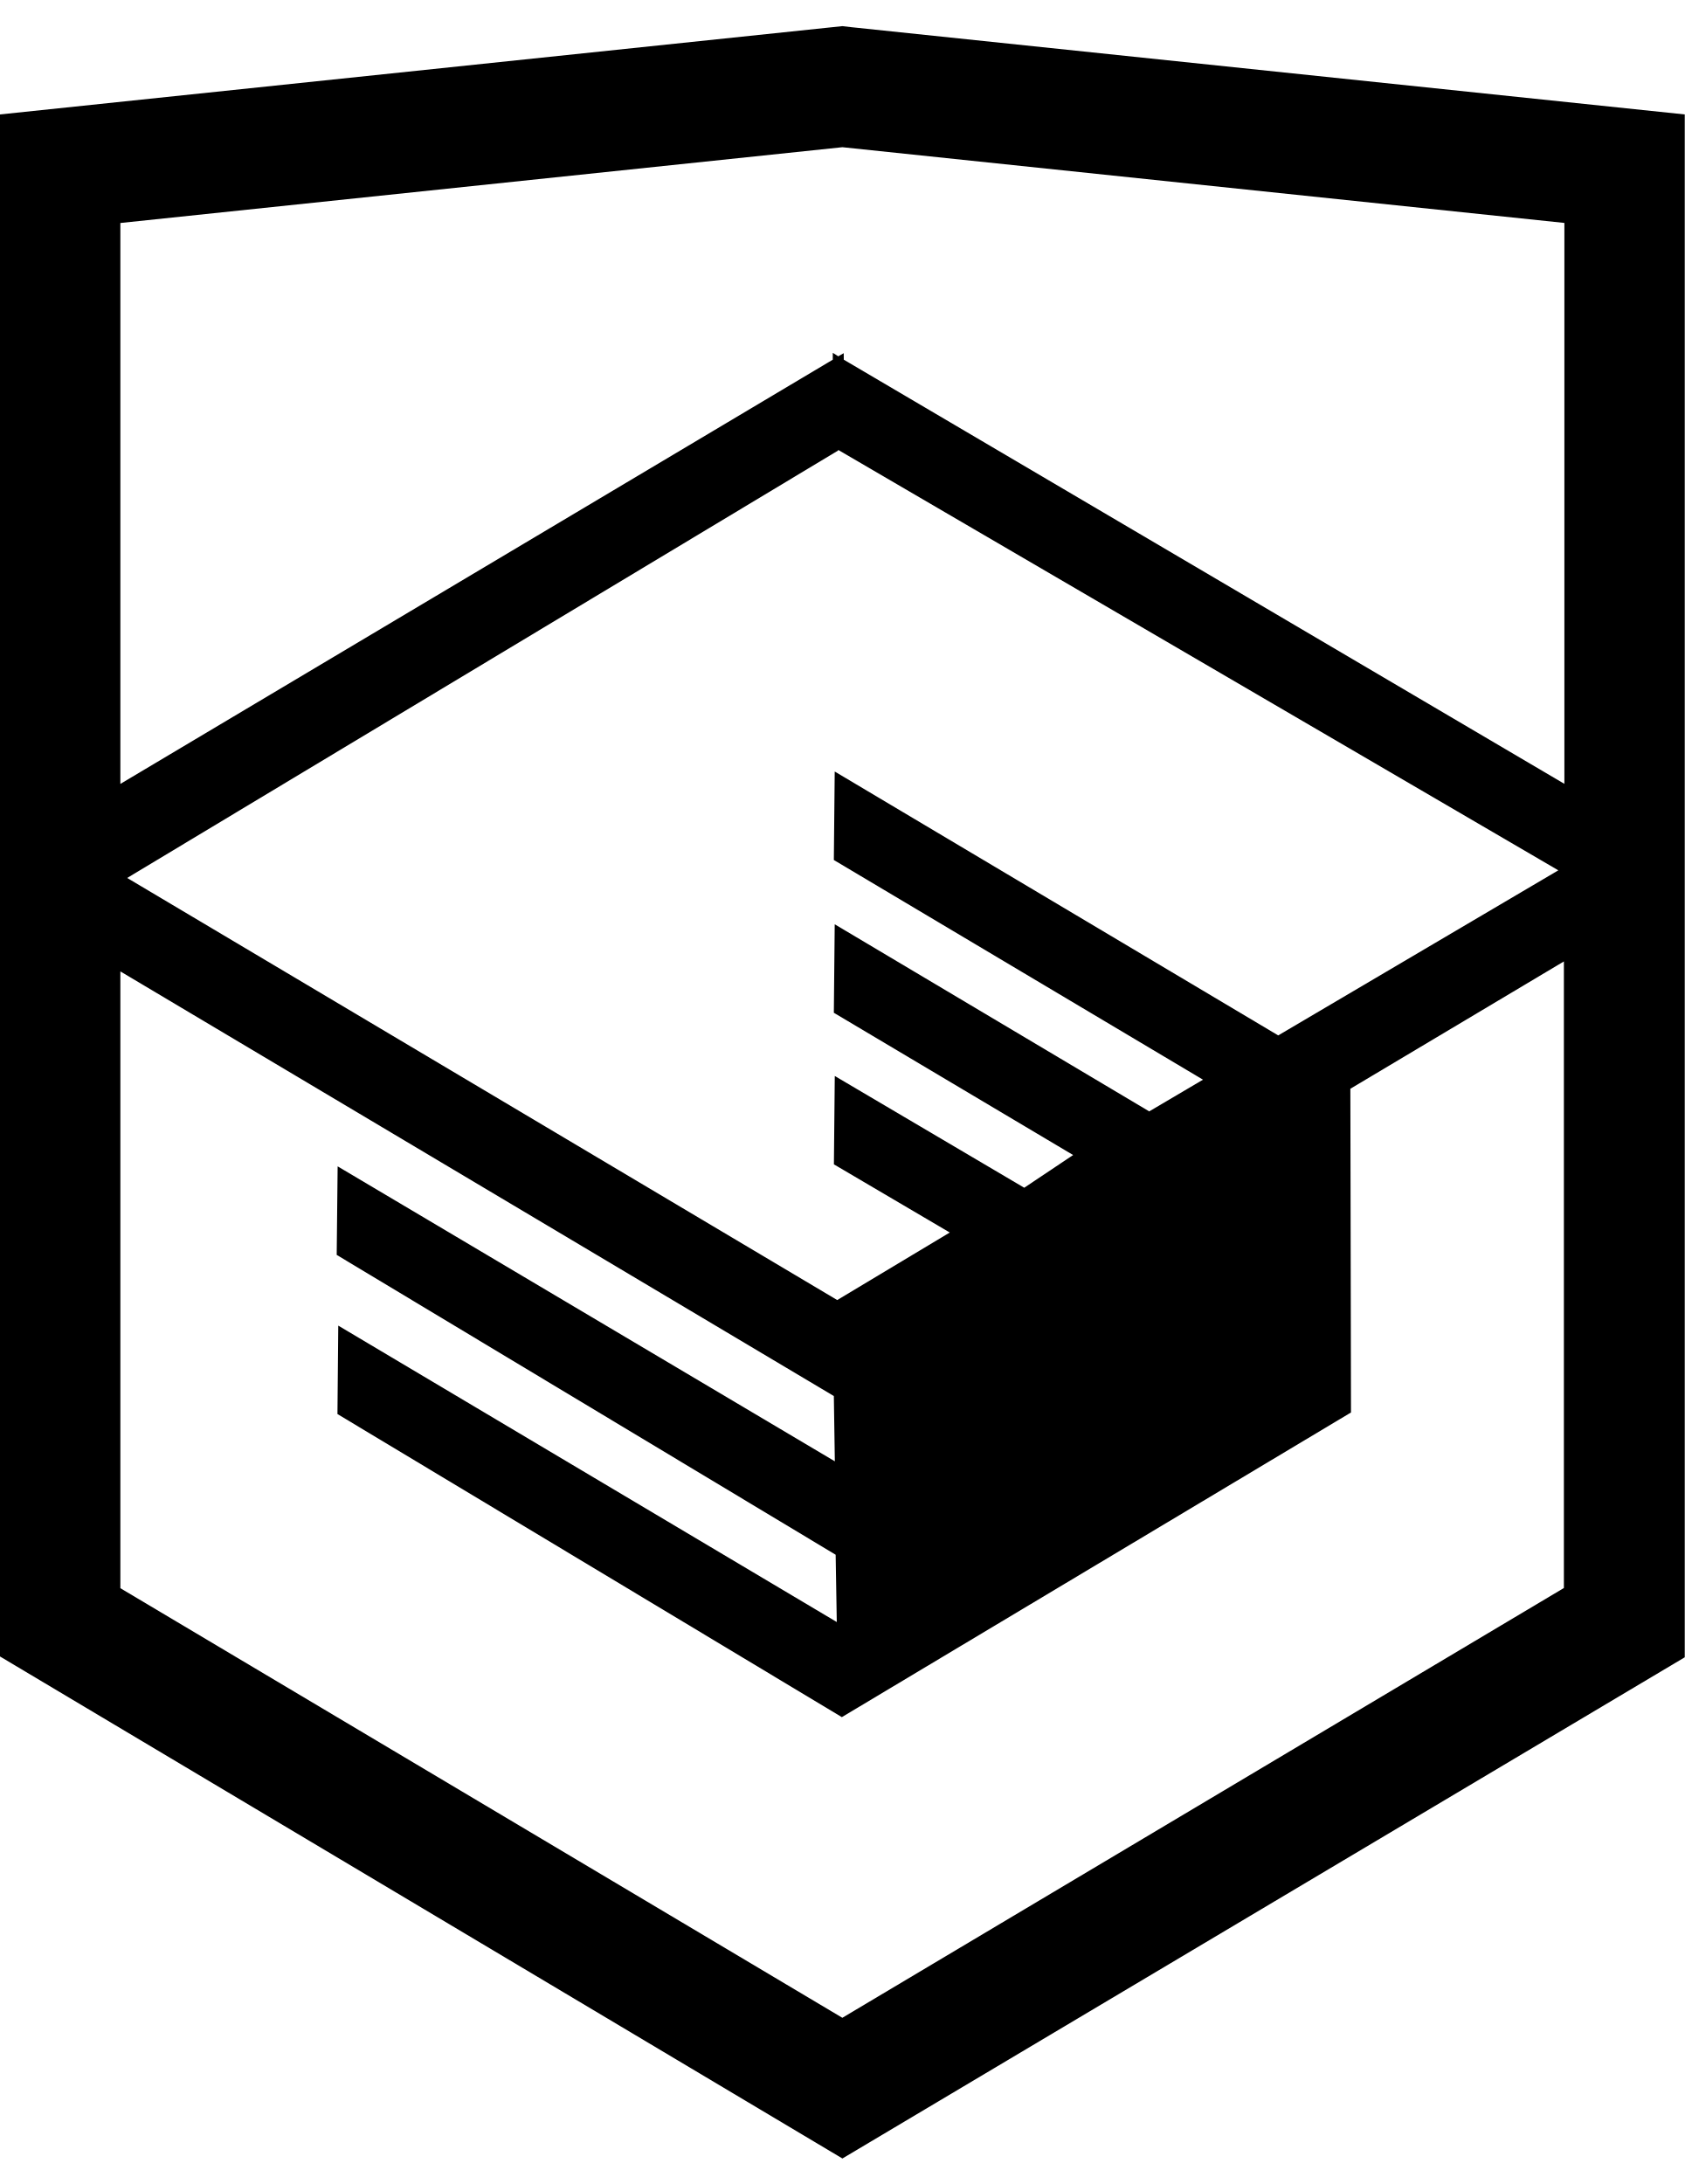
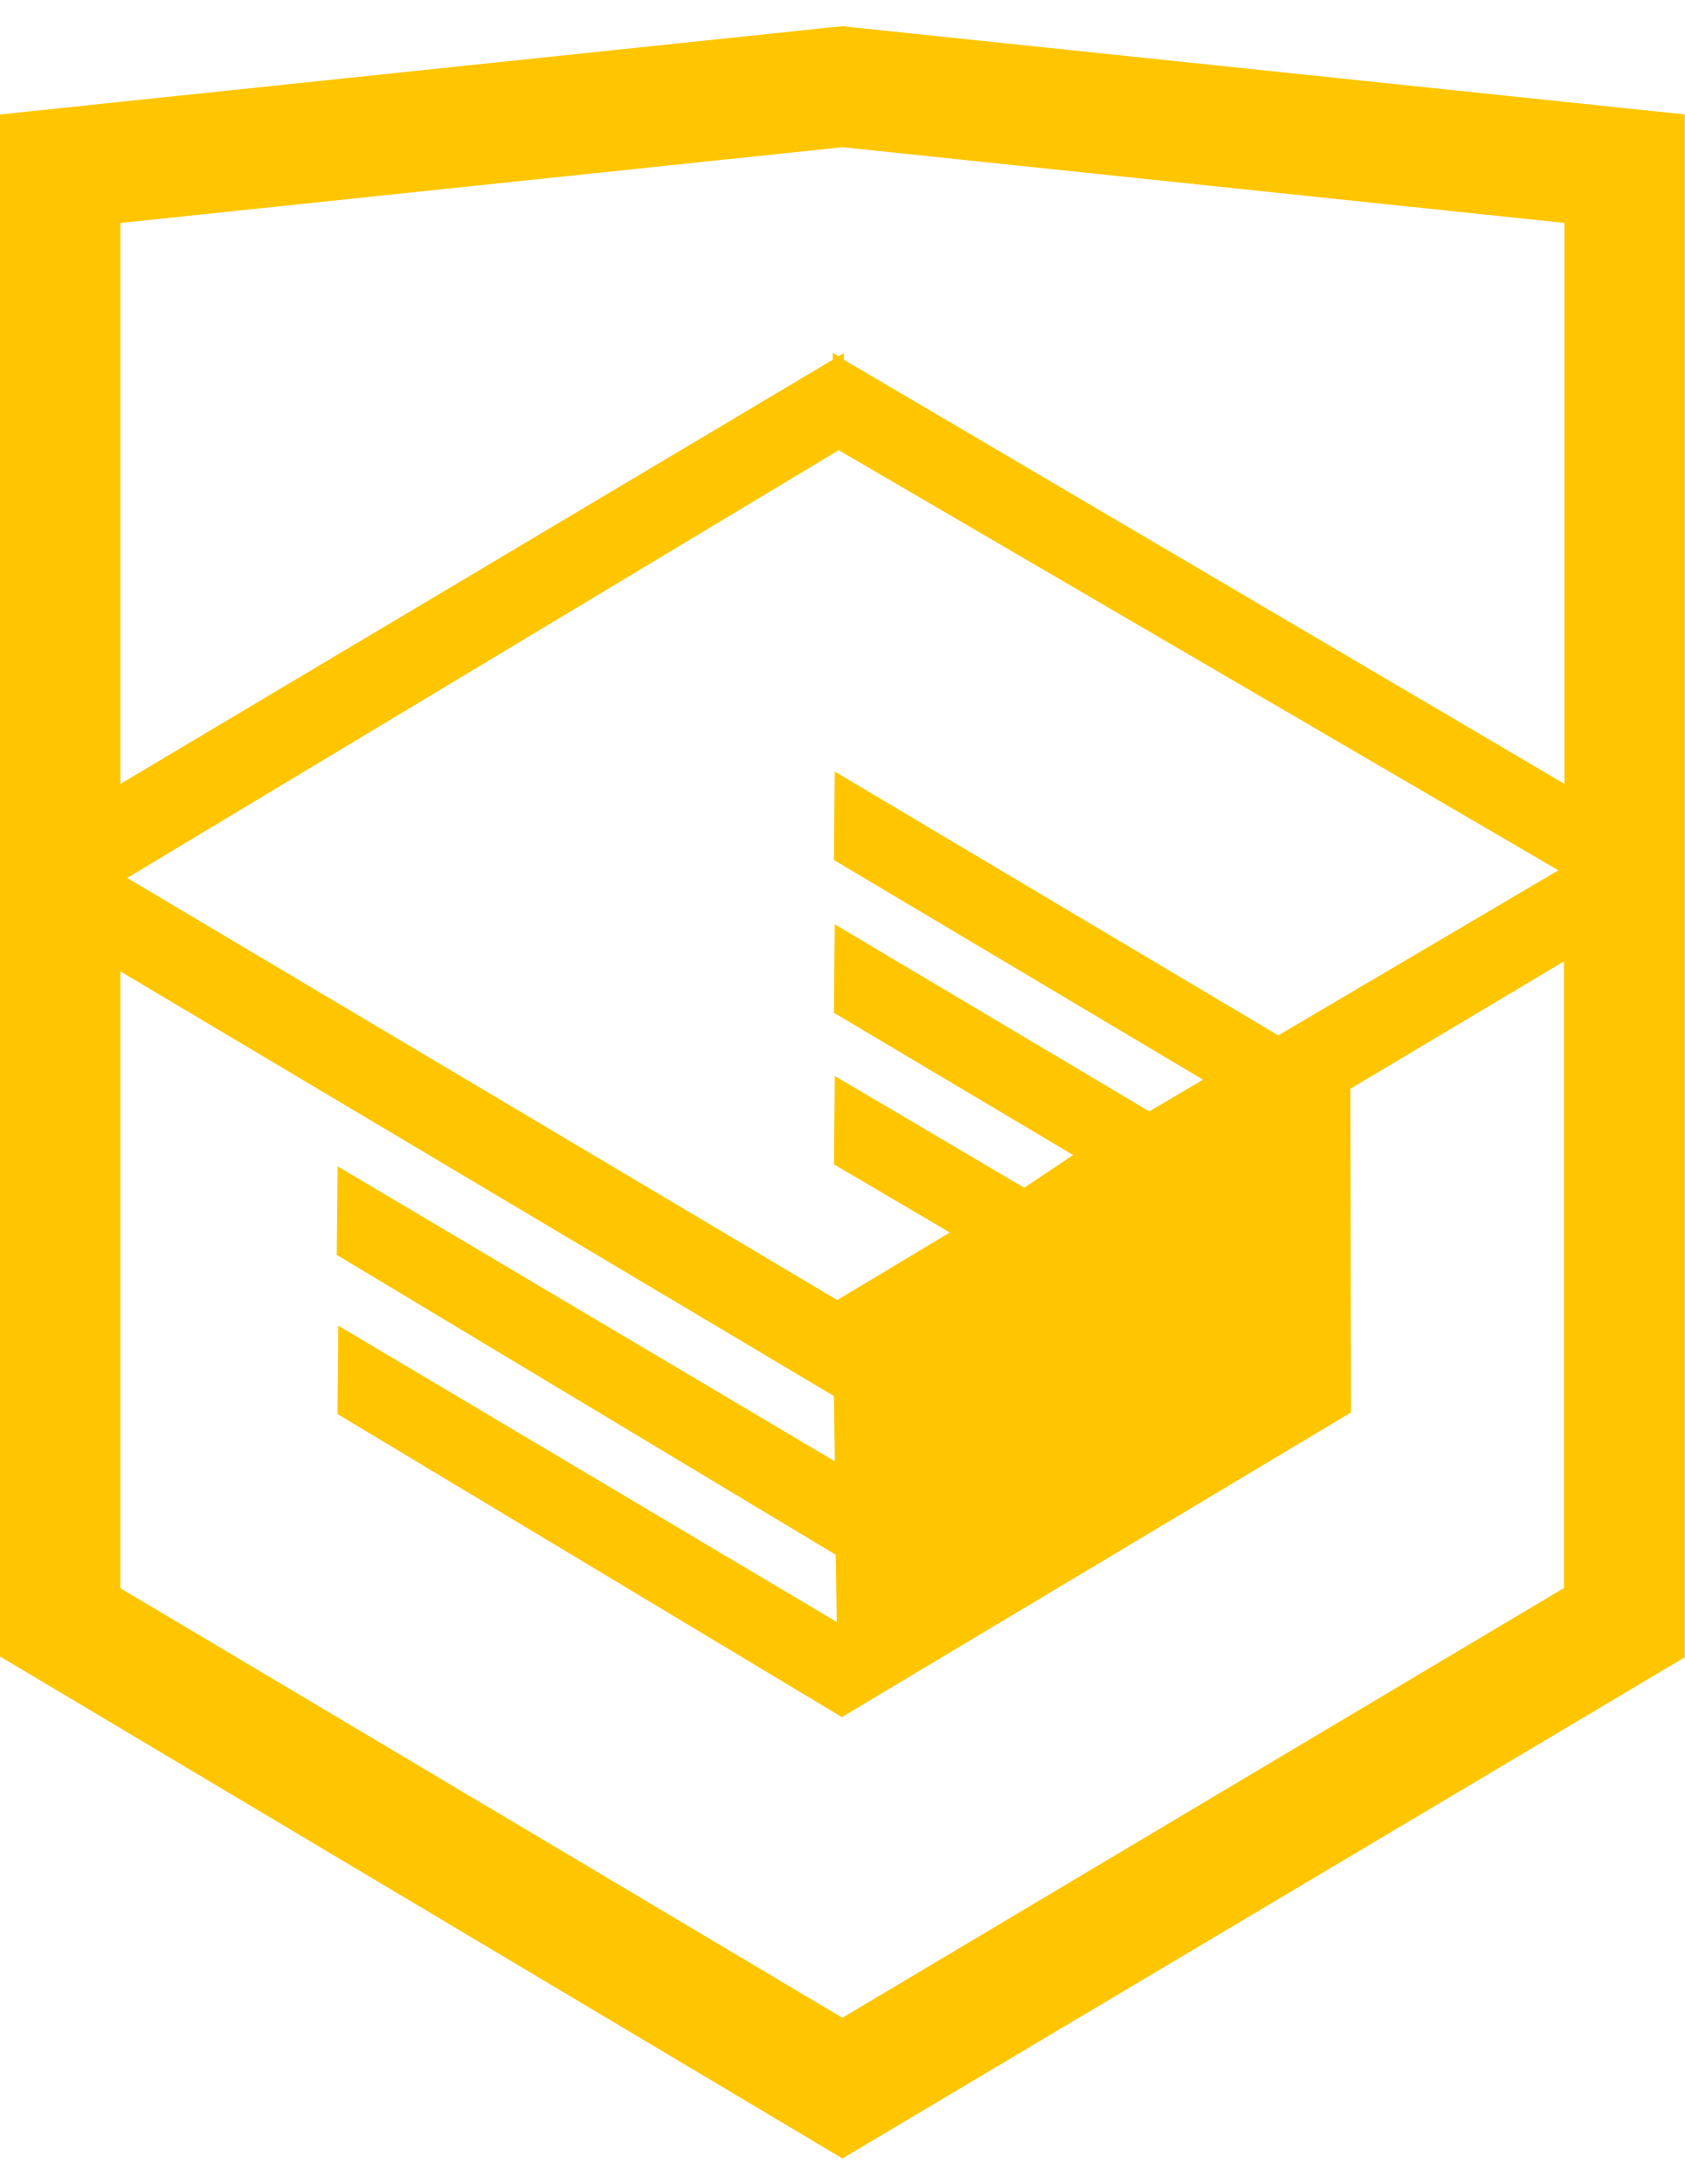
<svg xmlns="http://www.w3.org/2000/svg" width="27" height="35" viewBox="0 0 26.943 34.09">
-   <path d="M13.62.017L13.472 0 0 1.412v24.66L13.473 34.1l13.472-8.015V1.412L13.62.017zm11.4 12.1L13.495 5.334l-.001-.104-.087.05-.088-.056v.11L1.925 12.118v-8.97l11.548-1.212L25.02 3.147v8.98zm-11.614-5.34L24.923 13.5l-4.48 2.64-7.093-4.22-.014 1.415 5.904 3.513-.86.507-5.03-2.992-.014 1.415 3.827 2.275-.782.523-3.03-1.787-.014 1.413 1.853 1.09-1.8 1.08-11.356-6.75 11.37-6.835zm-11.48 8.34l11.41 6.79.016 1.044L5.4 18.234l-.015 1.416 7.98 4.795.018 1.076-7.973-4.74-.013 1.414 8.067 4.847 8.143-4.872-.01-5.177 3.415-2.036v10.02L13.472 31.85 1.925 24.98v-9.852z" />
+   <path d="M13.62.017L13.472 0 0 1.412v24.66L13.473 34.1l13.472-8.015V1.412L13.62.017zm11.4 12.1L13.495 5.334l-.001-.104-.087.05-.088-.056v.11L1.925 12.118v-8.97l11.548-1.212L25.02 3.147v8.98zm-11.614-5.34L24.923 13.5l-4.48 2.64-7.093-4.22-.014 1.415 5.904 3.513-.86.507-5.03-2.992-.014 1.415 3.827 2.275-.782.523-3.03-1.787-.014 1.413 1.853 1.09-1.8 1.08-11.356-6.75 11.37-6.835zm-11.48 8.34l11.41 6.79.016 1.044L5.4 18.234l-.015 1.416 7.98 4.795.018 1.076-7.973-4.74-.013 1.414 8.067 4.847 8.143-4.872-.01-5.177 3.415-2.036v10.02L13.472 31.85 1.925 24.98v-9.852z" fill="#ffc600" />
</svg>
